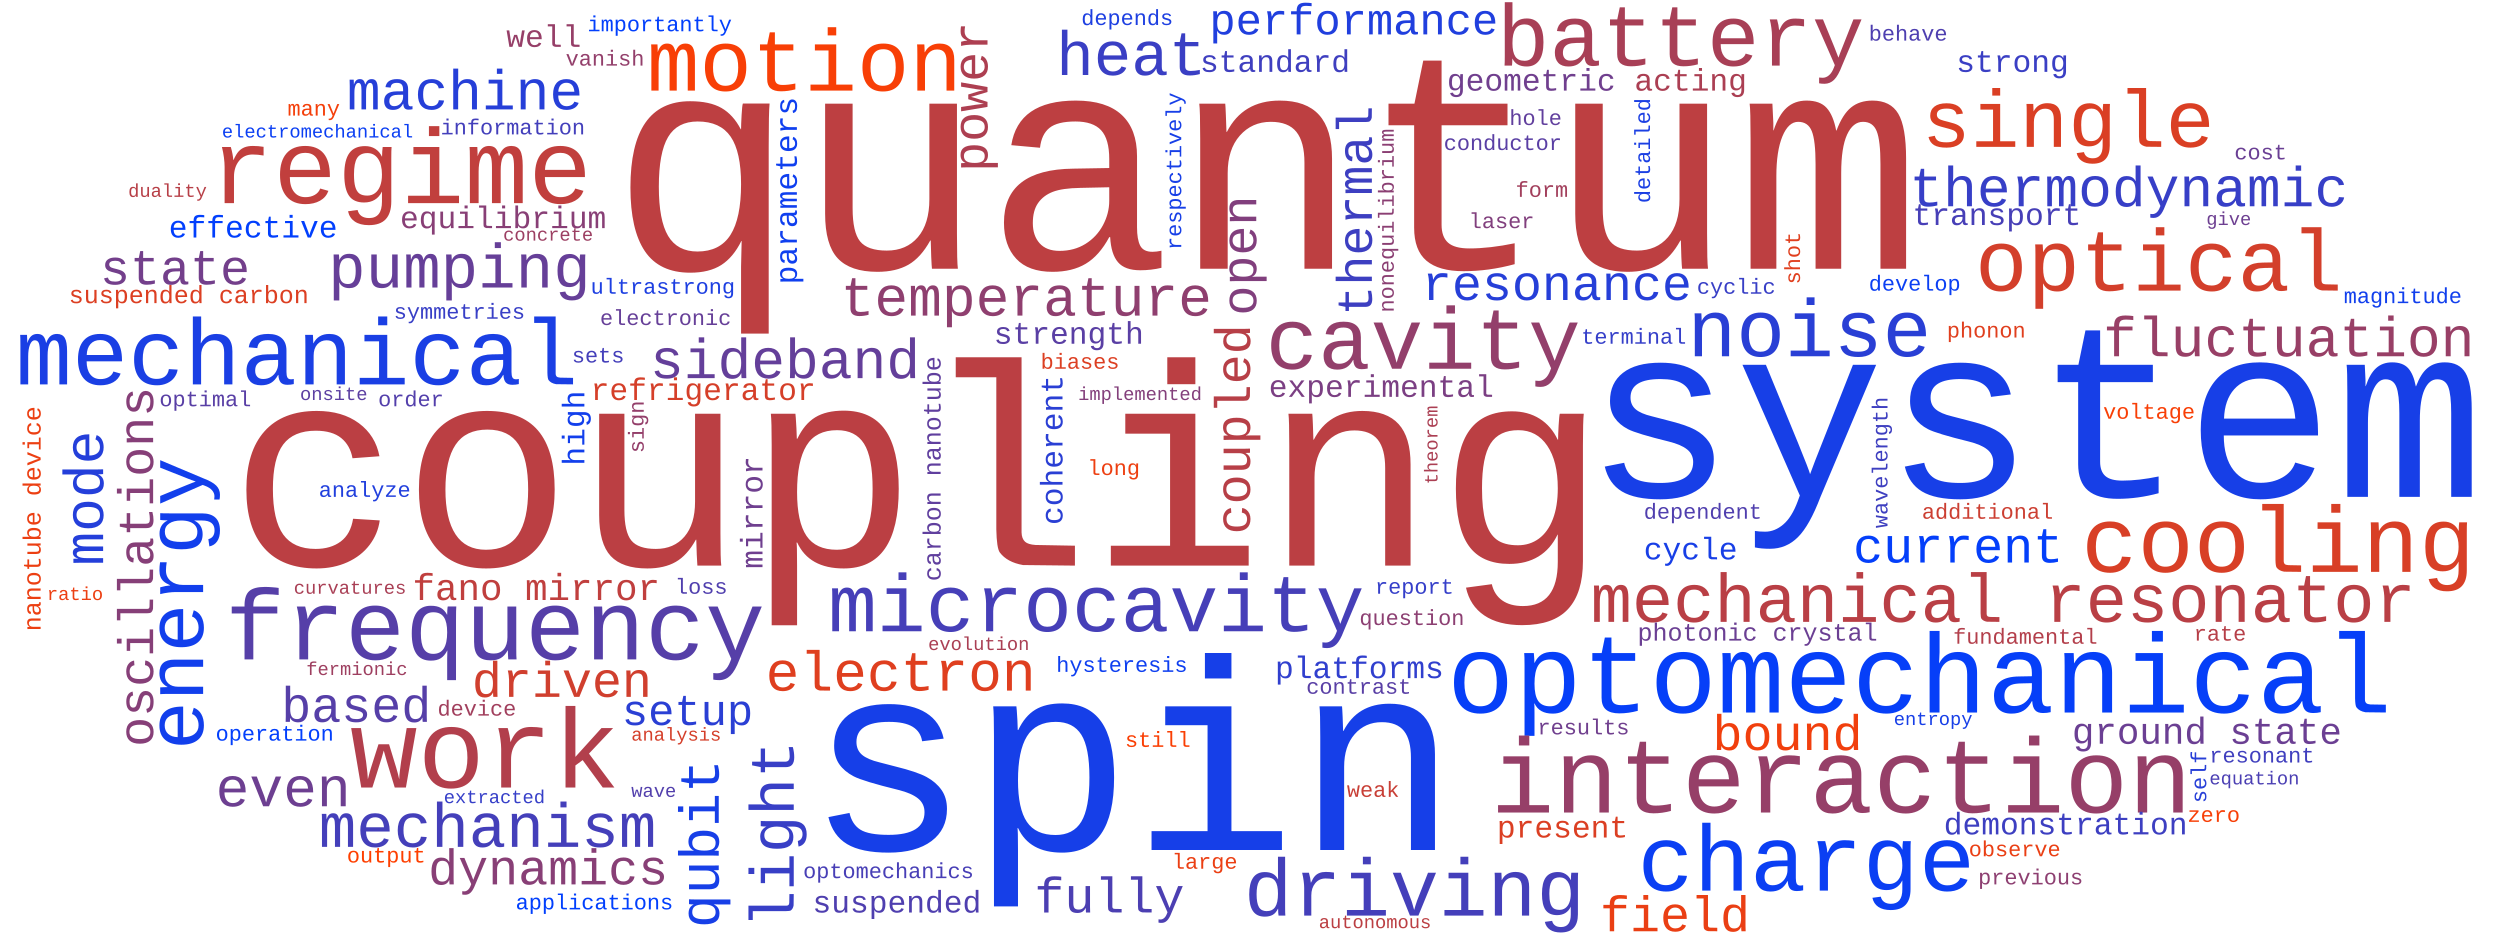
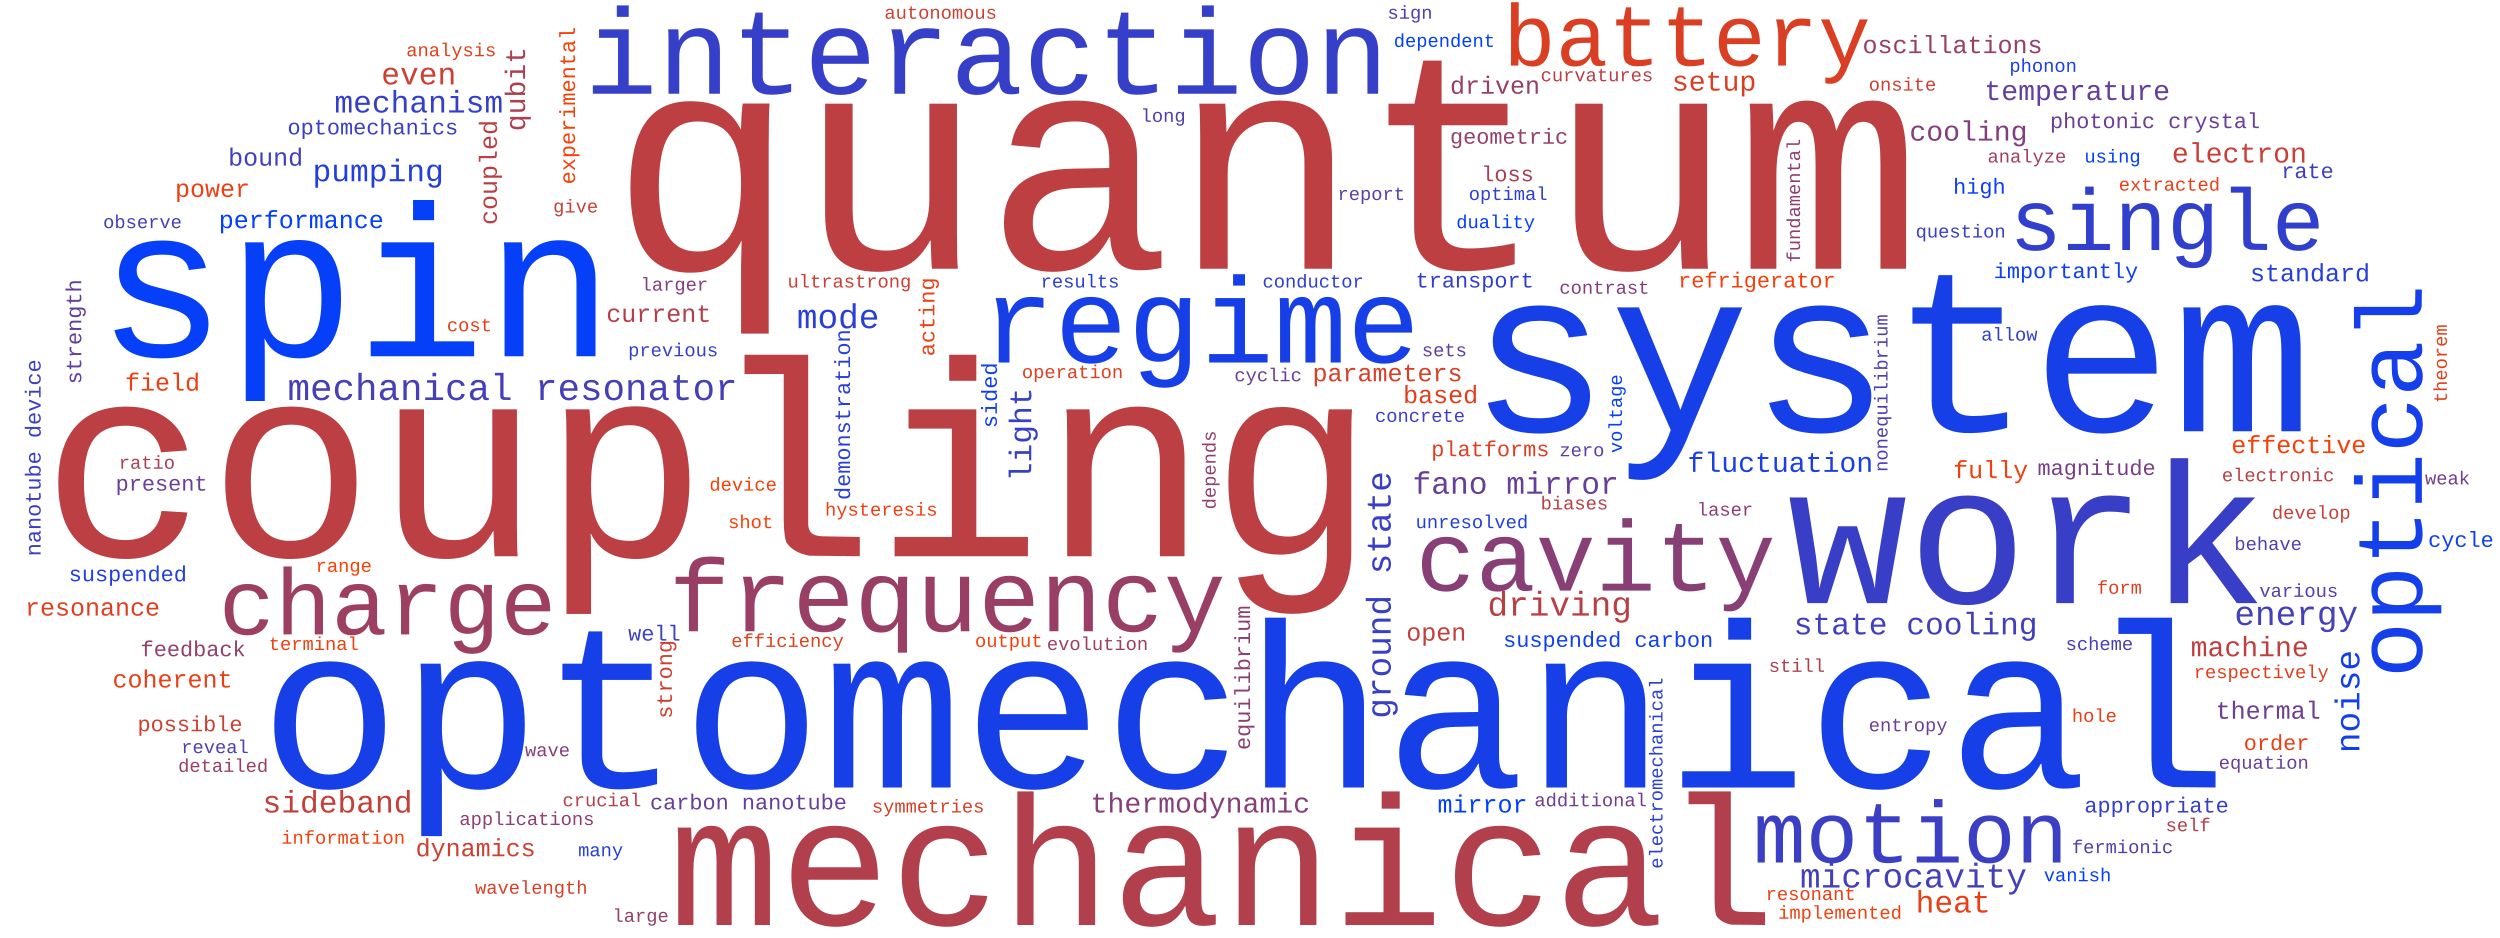
<svg xmlns="http://www.w3.org/2000/svg" width="800" height="300">
  <style>text{font-family:'Liberation Mono';font-weight:normal;font-style:normal;}</style>
  <rect width="100%" height="100%" style="fill:#ffffff00" />
  <text transform="translate(195,86)" font-size="100" style="fill:#BD3F41FF">quantum</text>
-   <text transform="translate(73,181)" font-size="92" style="fill:#BB3F43FF">coupling</text>
-   <text transform="translate(258,272)" font-size="87" style="fill:#163FE8FF">spin</text>
-   <text transform="translate(507,159)" font-size="80" style="fill:#173FE7FF">system</text>
-   <text transform="translate(463,228)" font-size="36" style="fill:#063FF8FF">optomechanical</text>
-   <text transform="translate(112,252)" font-size="36" style="fill:#B23F4CFF">work</text>
-   <text transform="translate(477,260)" font-size="34" style="fill:#963F68FF">interaction</text>
-   <text transform="translate(67,65)" font-size="34" style="fill:#C13F3DFF">regime</text>
-   <text transform="translate(72,211)" font-size="32" style="fill:#563FA8FF">frequency</text>
-   <text transform="translate(5,123)" font-size="30" style="fill:#1A3FE4FF">mechanical</text>
-   <text transform="translate(666,183)" font-size="30" style="fill:#D83F26FF">cooling</text>
-   <text transform="translate(524,285)" font-size="30" style="fill:#0B3FF3FF">charge</text>
-   <text transform="translate(207,29)" font-size="28" style="fill:#F83F06FF">motion</text>
-   <text transform="translate(632,93)" font-size="28" style="fill:#D33F2BFF">optical</text>
-   <text transform="translate(405,118)" font-size="28" style="fill:#933F6BFF">cavity</text>
-   <text transform="translate(479,21)" font-size="28" style="fill:#A83F56FF">battery</text>
-   <text transform="translate(615,47)" font-size="26" style="fill:#DA3F24FF">single</text>
-   <text transform="translate(265,202)" font-size="26" style="fill:#463FB8FF">microcavity</text>
-   <text transform="translate(540,114)" font-size="26" style="fill:#293FD5FF">noise</text>
-   <text transform="translate(398,293)" font-size="26" style="fill:#443FBAFF">driving</text>
-   <text transform="translate(65,240) rotate(-90)" font-size="26" style="fill:#123FECFF">energy</text>
-   <text transform="translate(509,199)" font-size="22" style="fill:#B93F45FF">mechanical resonator</text>
-   <text transform="translate(102,271)" font-size="20" style="fill:#443FBAFF">mechanism</text>
-   <text transform="translate(254,297) rotate(-90)" font-size="20" style="fill:#383FC6FF">light</text>
-   <text transform="translate(338,24)" font-size="20" style="fill:#3A3FC4FF">heat</text>
-   <text transform="translate(105,92)" font-size="20" style="fill:#663F98FF">pumping</text>
-   <text transform="translate(245,221)" font-size="18" style="fill:#DF3F1FFF">electron</text>
-   <text transform="translate(208,121)" font-size="18" style="fill:#643F9AFF">sideband</text>
-   <text transform="translate(33,181) rotate(-90)" font-size="18" style="fill:#243FDAFF">mode</text>
-   <text transform="translate(269,101)" font-size="18" style="fill:#8F3F6FFF">temperature</text>
-   <text transform="translate(69,258)" font-size="18" style="fill:#6D3F91FF">even</text>
-   <text transform="translate(611,66)" font-size="18" style="fill:#373FC7FF">thermodynamic</text>
-   <text transform="translate(230,297) rotate(-90)" font-size="18" style="fill:#173FE7FF">qubit</text>
-   <text transform="translate(111,35)" font-size="18" style="fill:#263FD8FF">machine</text>
-   <text transform="translate(673,114)" font-size="18" style="fill:#983F66FF">fluctuation</text>
-   <text transform="translate(49,239) rotate(-90)" font-size="16" style="fill:#863F78FF">oscillations</text>
-   <text transform="translate(316,55) rotate(-90)" font-size="16" style="fill:#AD3F51FF">power</text>
-   <text transform="translate(137,283)" font-size="16" style="fill:#883F76FF">dynamics</text>
-   <text transform="translate(90,231)" font-size="16" style="fill:#563FA8FF">based</text>
-   <text transform="translate(32,91)" font-size="16" style="fill:#733F8BFF">state</text>
-   <text transform="translate(400,171) rotate(-90)" font-size="16" style="fill:#B73F47FF">coupled</text>
-   <text transform="translate(402,101) rotate(-90)" font-size="16" style="fill:#813F7DFF">open</text>
-   <text transform="translate(331,292)" font-size="16" style="fill:#4C3FB2FF">fully</text>
-   <text transform="translate(455,96)" font-size="16" style="fill:#263FD8FF">resonance</text>
-   <text transform="translate(512,298)" font-size="16" style="fill:#EA3F14FF">field</text>
-   <text transform="translate(593,180)" font-size="16" style="fill:#043FFAFF">current</text>
-   <text transform="translate(439,101) rotate(-90)" font-size="16" style="fill:#3D3FC1FF">thermal</text>
-   <text transform="translate(548,240)" font-size="16" style="fill:#F13F0DFF">bound</text>
-   <text transform="translate(151,223)" font-size="16" style="fill:#D03F2EFF">driven</text>
-   <text transform="translate(387,11)" font-size="14" style="fill:#203FDEFF">performance</text>
-   <text transform="translate(199,232)" font-size="14" style="fill:#2A3FD4FF">setup</text>
-   <text transform="translate(663,238)" font-size="12" style="fill:#6B3F93FF">ground state</text>
-   <text transform="translate(132,192)" font-size="12" style="fill:#C03F3EFF">fano mirror</text>
-   <text transform="translate(260,292)" font-size="10" style="fill:#4F3FAFFF">suspended</text>
-   <text transform="translate(244,182) rotate(-90)" font-size="10" style="fill:#6F3F8FFF">mirror</text>
-   <text transform="translate(384,23)" font-size="10" style="fill:#3F3FBFFF">standard</text>
-   <text transform="translate(162,15)" font-size="10" style="fill:#963F68FF">well</text>
-   <text transform="translate(54,76)" font-size="10" style="fill:#013FFDFF">effective</text>
-   <text transform="translate(626,23)" font-size="10" style="fill:#3A3FC4FF">strong</text>
-   <text transform="translate(187,149) rotate(-90)" font-size="10" style="fill:#123FECFF">high</text>
-   <text transform="translate(406,127)" font-size="10" style="fill:#7B3F83FF">experimental</text>
-   <text transform="translate(622,267)" font-size="10" style="fill:#3D3FC1FF">demonstration</text>
-   <text transform="translate(408,217)" font-size="10" style="fill:#303FCEFF">platforms</text>
-   <text transform="translate(318,110)" font-size="10" style="fill:#5A3FA4FF">strength</text>
-   <text transform="translate(523,29)" font-size="10" style="fill:#AB3F53FF">acting</text>
-   <text transform="translate(255,91) rotate(-90)" font-size="10" style="fill:#0F3FEFFF">parameters</text>
-   <text transform="translate(479,268)" font-size="10" style="fill:#DB3F23FF">present</text>
-   <text transform="translate(128,73)" font-size="10" style="fill:#883F76FF">equilibrium</text>
-   <text transform="translate(612,72)" font-size="10" style="fill:#473FB7FF">transport</text>
-   <text transform="translate(463,29)" font-size="10" style="fill:#703F8EFF">geometric</text>
-   <text transform="translate(526,179)" font-size="10" style="fill:#183FE6FF">cycle</text>
-   <text transform="translate(189,128)" font-size="10" style="fill:#D53F29FF">refrigerator</text>
-   <text transform="translate(340,168) rotate(-90)" font-size="10" style="fill:#2A3FD4FF">coherent</text>
-   <text transform="translate(22,97)" font-size="8" style="fill:#DC3F22FF">suspended carbon</text>
-   <text transform="translate(301,186) rotate(-90)" font-size="8" style="fill:#603F9EFF">carbon nanotube</text>
-   <text transform="translate(13,202) rotate(-90)" font-size="8" style="fill:#EC3F12FF">nanotube device</text>
-   <text transform="translate(524,205)" font-size="8" style="fill:#6B3F93FF">photonic crystal</text>
-   <text transform="translate(706,257) rotate(-90)" font-size="7" style="fill:#273FD7FF">self</text>
-   <text transform="translate(181,21)" font-size="7" style="fill:#933F6BFF">vanish</text>
-   <text transform="translate(338,215)" font-size="7" style="fill:#0E3FF0FF">hysteresis</text>
-   <text transform="translate(630,274)" font-size="7" style="fill:#EA3F14FF">observe</text>
-   <text transform="translate(92,37)" font-size="7" style="fill:#F43F0AFF">many</text>
-   <text transform="translate(750,97)" font-size="7" style="fill:#113FEDFF">magnitude</text>
-   <text transform="translate(192,104)" font-size="7" style="fill:#663F98FF">electronic</text>
-   <text transform="translate(604,169) rotate(-90)" font-size="7" style="fill:#3E3FC0FF">wavelength</text>
-   <text transform="translate(715,51)" font-size="7" style="fill:#6A3F94FF">cost</text>
-   <text transform="translate(216,190)" font-size="7" style="fill:#503FAEFF">loss</text>
-   <text transform="translate(702,205)" font-size="7" style="fill:#B63F48FF">rate</text>
-   <text transform="translate(102,159)" font-size="7" style="fill:#213FDDFF">analyze</text>
-   <text transform="translate(526,166)" font-size="7" style="fill:#503FAEFF">dependent</text>
-   <text transform="translate(188,10)" font-size="7" style="fill:#023FFCFF">importantly</text>
-   <text transform="translate(111,276)" font-size="7" style="fill:#FE3F00FF">output</text>
-   <text transform="translate(470,73)" font-size="7" style="fill:#813F7DFF">laser</text>
-   <text transform="translate(623,108)" font-size="7" style="fill:#E03F1EFF">phonon</text>
-   <text transform="translate(257,281)" font-size="7" style="fill:#483FB6FF">optomechanics</text>
-   <text transform="translate(625,206)" font-size="7" style="fill:#B33F4BFF">fundamental</text>
-   <text transform="translate(165,291)" font-size="7" style="fill:#013FFDFF">applications</text>
-   <text transform="translate(348,152)" font-size="7" style="fill:#ED3F11FF">long</text>
-   <text transform="translate(141,43)" font-size="7" style="fill:#433FBBFF">information</text>
-   <text transform="translate(633,283)" font-size="7" style="fill:#8D3F71FF">previous</text>
-   <text transform="translate(440,190)" font-size="7" style="fill:#353FC9FF">report</text>
-   <text transform="translate(140,229)" font-size="7" style="fill:#A13F5DFF">device</text>
-   <text transform="translate(707,244)" font-size="7" style="fill:#403FBEFF">resonant</text>
-   <text transform="translate(378,80) rotate(-90)" font-size="7" style="fill:#173FE7FF">respectively</text>
-   <text transform="translate(598,93)" font-size="7" style="fill:#0B3FF3FF">develop</text>
-   <text transform="translate(485,63)" font-size="7" style="fill:#A23F5CFF">form</text>
-   <text transform="translate(492,235)" font-size="7" style="fill:#703F8EFF">results</text>
-   <text transform="translate(69,237)" font-size="7" style="fill:#023FFCFF">operation</text>
-   <text transform="translate(446,100) rotate(-90)" font-size="7" style="fill:#8B3F73FF">nonequilibrium</text>
-   <text transform="translate(435,200)" font-size="7" style="fill:#8C3F72FF">question</text>
-   <text transform="translate(598,13)" font-size="7" style="fill:#4E3FB0FF">behave</text>
-   <text transform="translate(700,263)" font-size="7" style="fill:#F73F07FF">zero</text>
-   <text transform="translate(506,110)" font-size="7" style="fill:#353FC9FF">terminal</text>
-   <text transform="translate(462,48)" font-size="7" style="fill:#5A3FA4FF">conductor</text>
-   <text transform="translate(673,134)" font-size="7" style="fill:#F83F06FF">voltage</text>
-   <text transform="translate(333,118)" font-size="7" style="fill:#DC3F22FF">biases</text>
-   <text transform="translate(576,91) rotate(-90)" font-size="7" style="fill:#E03F1EFF">shot</text>
-   <text transform="translate(375,278)" font-size="7" style="fill:#EB3F13FF">large</text>
-   <text transform="translate(615,166)" font-size="7" style="fill:#CC3F32FF">additional</text>
-   <text transform="translate(183,116)" font-size="7" style="fill:#443FBAFF">sets</text>
-   <text transform="translate(483,40)" font-size="7" style="fill:#613F9DFF">hole</text>
-   <text transform="translate(126,102)" font-size="7" style="fill:#383FC6FF">symmetries</text>
-   <text transform="translate(418,222)" font-size="7" style="fill:#593FA5FF">contrast</text>
-   <text transform="translate(543,94)" font-size="7" style="fill:#383FC6FF">cyclic</text>
-   <text transform="translate(121,130)" font-size="7" style="fill:#533FABFF">order</text>
-   <text transform="translate(51,130)" font-size="7" style="fill:#593FA5FF">optimal</text>
-   <text transform="translate(360,239)" font-size="7" style="fill:#FA3F04FF">still</text>
-   <text transform="translate(346,8)" font-size="7" style="fill:#1D3FE1FF">depends</text>
-   <text transform="translate(206,145) rotate(-90)" font-size="7" style="fill:#943F6AFF">sign</text>
-   <text transform="translate(528,65) rotate(-90)" font-size="7" style="fill:#1B3FE3FF">detailed</text>
-   <text transform="translate(431,255)" font-size="7" style="fill:#C83F36FF">weak</text>
-   <text transform="translate(189,94)" font-size="7" style="fill:#1D3FE1FF">ultrastrong</text>
-   <text transform="translate(71,44)" font-size="6" style="fill:#0B3FF3FF">electromechanical</text>
-   <text transform="translate(15,192)" font-size="6" style="fill:#EC3F12FF">ratio</text>
-   <text transform="translate(96,128)" font-size="6" style="fill:#5C3FA2FF">onsite</text>
-   <text transform="translate(98,216)" font-size="6" style="fill:#9E3F60FF">fermionic</text>
-   <text transform="translate(41,63)" font-size="6" style="fill:#B73F47FF">duality</text>
-   <text transform="translate(297,208)" font-size="6" style="fill:#AA3F54FF">evolution</text>
-   <text transform="translate(707,251)" font-size="6" style="fill:#4B3FB3FF">equation</text>
-   <text transform="translate(94,190)" font-size="6" style="fill:#A93F55FF">curvatures</text>
-   <text transform="translate(161,77)" font-size="6" style="fill:#9C3F62FF">concrete</text>
-   <text transform="translate(202,237)" font-size="6" style="fill:#D43F2AFF">analysis</text>
-   <text transform="translate(706,72)" font-size="6" style="fill:#6D3F91FF">give</text>
-   <text transform="translate(202,255)" font-size="6" style="fill:#523FACFF">wave</text>
-   <text transform="translate(142,257)" font-size="6" style="fill:#363FC8FF">extracted</text>
-   <text transform="translate(422,297)" font-size="6" style="fill:#BB3F43FF">autonomous</text>
-   <text transform="translate(345,128)" font-size="6" style="fill:#833F7BFF">implemented</text>
-   <text transform="translate(606,232)" font-size="6" style="fill:#173FE7FF">entropy</text>
-   <text transform="translate(460,155) rotate(-90)" font-size="6" style="fill:#AB3F53FF">theorem</text>
+   <text transform="translate(13,178)" font-size="89" style="fill:#BB3F43FF">coupling</text>
+   <text transform="translate(83,252)" font-size="75" style="fill:#163FE8FF">optomechanical</text>
+   <text transform="translate(470,138)" font-size="75" style="fill:#173FE7FF">system</text>
+   <text transform="translate(31,114)" font-size="69" style="fill:#063FF8FF">spin</text>
+   <text transform="translate(572,193)" font-size="64" style="fill:#383FC6FF">work</text>
+   <text transform="translate(214,296)" font-size="59" style="fill:#B23F4CFF">mechanical</text>
+   <text transform="translate(187,30)" font-size="39" style="fill:#363FC8FF">interaction</text>
+   <text transform="translate(314,116)" font-size="39" style="fill:#173FE7FF">regime</text>
+   <text transform="translate(214,202)" font-size="33" style="fill:#993F65FF">frequency</text>
+   <text transform="translate(453,189)" font-size="32" style="fill:#883F76FF">cavity</text>
+   <text transform="translate(775,217) rotate(-90)" font-size="30" style="fill:#143FEAFF">optical</text>
+   <text transform="translate(70,203)" font-size="30" style="fill:#9D3F61FF">charge</text>
+   <text transform="translate(643,80)" font-size="28" style="fill:#313FCDFF">single</text>
+   <text transform="translate(561,276)" font-size="28" style="fill:#3A3FC4FF">motion</text>
+   <text transform="translate(481,21)" font-size="28" style="fill:#DA3F24FF">battery</text>
+   <text transform="translate(92,128)" font-size="12" style="fill:#463FB8FF">mechanical resonator</text>
+   <text transform="translate(255,105)" font-size="11" style="fill:#293FD5FF">mode</text>
+   <text transform="translate(576,284)" font-size="11" style="fill:#443FBAFF">microcavity</text>
+   <text transform="translate(755,241) rotate(-90)" font-size="11" style="fill:#123FECFF">noise</text>
+   <text transform="translate(476,197)" font-size="11" style="fill:#B93F45FF">driving</text>
+   <text transform="translate(715,200)" font-size="11" style="fill:#443FBAFF">energy</text>
+   <text transform="translate(445,230) rotate(-90)" font-size="11" style="fill:#383FC6FF">ground state</text>
+   <text transform="translate(84,260)" font-size="10" style="fill:#C53F39FF">sideband</text>
+   <text transform="translate(122,27)" font-size="10" style="fill:#CD3F31FF">even</text>
+   <text transform="translate(107,36)" font-size="10" style="fill:#353FC9FF">mechanism</text>
+   <text transform="translate(330,154) rotate(-90)" font-size="10" style="fill:#363FC8FF">light</text>
+   <text transform="translate(613,292)" font-size="10" style="fill:#E93F15FF">heat</text>
+   <text transform="translate(100,58)" font-size="10" style="fill:#233FDBFF">pumping</text>
+   <text transform="translate(574,203)" font-size="10" style="fill:#423FBCFF">state cooling</text>
+   <text transform="translate(452,158)" font-size="10" style="fill:#653F99FF">fano mirror</text>
+   <text transform="translate(611,45)" font-size="9" style="fill:#813F7DFF">cooling</text>
+   <text transform="translate(535,29)" font-size="9" style="fill:#DB3F23FF">setup</text>
+   <text transform="translate(695,52)" font-size="9" style="fill:#C93F35FF">electron</text>
+   <text transform="translate(635,32)" font-size="9" style="fill:#623F9CFF">temperature</text>
+   <text transform="translate(349,260)" font-size="9" style="fill:#863F78FF">thermodynamic</text>
+   <text transform="translate(168,42) rotate(-90)" font-size="9" style="fill:#AD3F51FF">qubit</text>
+   <text transform="translate(701,210)" font-size="9" style="fill:#BF3F3FFF">machine</text>
+   <text transform="translate(540,151)" font-size="9" style="fill:#1C3FE2FF">fluctuation</text>
+   <text transform="translate(460,260)" font-size="8" style="fill:#003FFEFF">mirror</text>
+   <text transform="translate(714,145)" font-size="8" style="fill:#F73F07FF">effective</text>
+   <text transform="translate(36,220)" font-size="8" style="fill:#E83F16FF">coherent</text>
+   <text transform="translate(420,122)" font-size="8" style="fill:#D63F28FF">parameters</text>
+   <text transform="translate(720,90)" font-size="8" style="fill:#263FD8FF">standard</text>
+   <text transform="translate(596,17)" font-size="8" style="fill:#983F66FF">oscillations</text>
+   <text transform="translate(56,63)" font-size="8" style="fill:#EC3F12FF">power</text>
+   <text transform="translate(133,274)" font-size="8" style="fill:#CD3F31FF">dynamics</text>
+   <text transform="translate(449,129)" font-size="8" style="fill:#DF3F1FFF">based</text>
+   <text transform="translate(159,72) rotate(-90)" font-size="8" style="fill:#BA3F44FF">coupled</text>
+   <text transform="translate(450,205)" font-size="8" style="fill:#C33F3BFF">open</text>
+   <text transform="translate(625,153)" font-size="8" style="fill:#F13F0DFF">fully</text>
+   <text transform="translate(8,197)" font-size="8" style="fill:#DE3F20FF">resonance</text>
+   <text transform="translate(40,125)" font-size="8" style="fill:#EC3F12FF">field</text>
+   <text transform="translate(194,103)" font-size="8" style="fill:#B53F49FF">current</text>
+   <text transform="translate(709,230)" font-size="8" style="fill:#6F3F8FFF">thermal</text>
+   <text transform="translate(73,53)" font-size="8" style="fill:#3F3FBFFF">bound</text>
+   <text transform="translate(464,30)" font-size="8" style="fill:#963F68FF">driven</text>
+   <text transform="translate(70,73)" font-size="8" style="fill:#013FFDFF">performance</text>
+   <text transform="translate(92,43)" font-size="7" style="fill:#3A3FC4FF">optomechanics</text>
+   <text transform="translate(319,137) rotate(-90)" font-size="7" style="fill:#123FECFF">sided</text>
+   <text transform="translate(667,260)" font-size="7" style="fill:#363FC8FF">appropriate</text>
+   <text transform="translate(45,210)" font-size="7" style="fill:#923F6CFF">feedback</text>
+   <text transform="translate(44,234)" font-size="7" style="fill:#CD3F31FF">possible</text>
+   <text transform="translate(474,58)" font-size="7" style="fill:#A83F56FF">loss</text>
+   <text transform="translate(652,152)" font-size="7" style="fill:#773F87FF">magnitude</text>
+   <text transform="translate(638,89)" font-size="7" style="fill:#0F3FEFFF">importantly</text>
+   <text transform="translate(730,57)" font-size="7" style="fill:#3F3FBFFF">rate</text>
+   <text transform="translate(22,186)" font-size="7" style="fill:#233FDBFF">suspended</text>
+   <text transform="translate(201,205)" font-size="7" style="fill:#3F3FBFFF">well</text>
+   <text transform="translate(215,230) rotate(-90)" font-size="7" style="fill:#CE3F30FF">strong</text>
+   <text transform="translate(625,62)" font-size="7" style="fill:#0C3FF2FF">high</text>
+   <text transform="translate(184,59) rotate(-90)" font-size="7" style="fill:#F73F07FF">experimental</text>
+   <text transform="translate(272,160) rotate(-90)" font-size="7" style="fill:#2A3FD4FF">demonstration</text>
+   <text transform="translate(458,146)" font-size="7" style="fill:#DC3F22FF">platforms</text>
+   <text transform="translate(26,123) rotate(-90)" font-size="7" style="fill:#603F9EFF">strength</text>
+   <text transform="translate(299,114) rotate(-90)" font-size="7" style="fill:#EC3F12FF">acting</text>
+   <text transform="translate(37,157)" font-size="7" style="fill:#6B3F93FF">present</text>
+   <text transform="translate(400,240) rotate(-90)" font-size="7" style="fill:#8D3F71FF">equilibrium</text>
+   <text transform="translate(453,92)" font-size="7" style="fill:#303FCEFF">transport</text>
+   <text transform="translate(464,46)" font-size="7" style="fill:#933F6BFF">geometric</text>
+   <text transform="translate(777,175)" font-size="7" style="fill:#0E3FF0FF">cycle</text>
+   <text transform="translate(718,240)" font-size="7" style="fill:#EA3F14FF">order</text>
+   <text transform="translate(537,92)" font-size="7" style="fill:#F43F0AFF">refrigerator</text>
+   <text transform="translate(481,207)" font-size="7" style="fill:#113FEDFF">suspended carbon</text>
+   <text transform="translate(208,259)" font-size="7" style="fill:#663F98FF">carbon nanotube</text>
+   <text transform="translate(13,178) rotate(-90)" font-size="7" style="fill:#3E3FC0FF">nanotube device</text>
+   <text transform="translate(656,41)" font-size="7" style="fill:#6A3F94FF">photonic crystal</text>
+   <text transform="translate(723,191)" font-size="6" style="fill:#503FAEFF">various</text>
+   <text transform="translate(180,258)" font-size="6" style="fill:#B63F48FF">crucial</text>
+   <text transform="translate(453,169)" font-size="6" style="fill:#213FDDFF">unresolved</text>
+   <text transform="translate(58,241)" font-size="6" style="fill:#503FAEFF">reveal</text>
+   <text transform="translate(667,52)" font-size="6" style="fill:#023FFCFF">using</text>
+   <text transform="translate(101,183)" font-size="6" style="fill:#FE3F00FF">range</text>
+   <text transform="translate(205,93)" font-size="6" style="fill:#813F7DFF">larger</text>
+   <text transform="translate(234,207)" font-size="6" style="fill:#E03F1EFF">efficiency</text>
+   <text transform="translate(661,208)" font-size="6" style="fill:#483FB6FF">scheme</text>
+   <text transform="translate(693,266)" font-size="6" style="fill:#B33F4BFF">self</text>
+   <text transform="translate(654,282)" font-size="6" style="fill:#013FFDFF">vanish</text>
+   <text transform="translate(264,165)" font-size="6" style="fill:#ED3F11FF">hysteresis</text>
+   <text transform="translate(33,73)" font-size="6" style="fill:#433FBBFF">observe</text>
+   <text transform="translate(185,274)" font-size="6" style="fill:#273FD7FF">many</text>
+   <text transform="translate(711,154)" font-size="6" style="fill:#B63F48FF">electronic</text>
+   <text transform="translate(152,286)" font-size="6" style="fill:#D93F25FF">wavelength</text>
+   <text transform="translate(143,106)" font-size="6" style="fill:#E63F18FF">cost</text>
+   <text transform="translate(636,52)" font-size="6" style="fill:#A13F5DFF">analyze</text>
+   <text transform="translate(446,15)" font-size="6" style="fill:#003FFEFF">dependent</text>
+   <text transform="translate(312,207)" font-size="6" style="fill:#F93F05FF">output</text>
+   <text transform="translate(543,165)" font-size="6" style="fill:#8C3F72FF">laser</text>
+   <text transform="translate(643,23)" font-size="6" style="fill:#1C3FE2FF">phonon</text>
+   <text transform="translate(576,84) rotate(-90)" font-size="6" style="fill:#8B3F73FF">fundamental</text>
+   <text transform="translate(147,264)" font-size="6" style="fill:#8C3F72FF">applications</text>
+   <text transform="translate(365,39)" font-size="6" style="fill:#4E3FB0FF">long</text>
+   <text transform="translate(90,270)" font-size="6" style="fill:#F73F07FF">information</text>
+   <text transform="translate(201,114)" font-size="6" style="fill:#353FC9FF">previous</text>
+   <text transform="translate(428,64)" font-size="6" style="fill:#5A3FA4FF">report</text>
+   <text transform="translate(227,157)" font-size="6" style="fill:#F83F06FF">device</text>
+   <text transform="translate(565,288)" font-size="6" style="fill:#ED3F11FF">resonant</text>
+   <text transform="translate(702,217)" font-size="6" style="fill:#E03F1EFF">respectively</text>
+   <text transform="translate(727,166)" font-size="6" style="fill:#C73F37FF">develop</text>
+   <text transform="translate(671,190)" font-size="6" style="fill:#DC3F22FF">form</text>
+   <text transform="translate(333,92)" font-size="6" style="fill:#283FD6FF">results</text>
+   <text transform="translate(327,121)" font-size="6" style="fill:#DE3F20FF">operation</text>
+   <text transform="translate(634,109)" font-size="6" style="fill:#323FCCFF">allow</text>
+   <text transform="translate(604,151) rotate(-90)" font-size="6" style="fill:#4D3FB1FF">nonequilibrium</text>
+   <text transform="translate(613,76)" font-size="6" style="fill:#383FC6FF">question</text>
+   <text transform="translate(715,176)" font-size="6" style="fill:#533FABFF">behave</text>
+   <text transform="translate(499,146)" font-size="6" style="fill:#593FA5FF">zero</text>
+   <text transform="translate(86,208)" font-size="6" style="fill:#EF3F0FFF">terminal</text>
+   <text transform="translate(404,92)" font-size="6" style="fill:#2D3FD1FF">conductor</text>
+   <text transform="translate(519,145) rotate(-90)" font-size="6" style="fill:#093FF5FF">voltage</text>
+   <text transform="translate(493,163)" font-size="6" style="fill:#B93F45FF">biases</text>
+   <text transform="translate(233,169)" font-size="6" style="fill:#FA3F04FF">shot</text>
+   <text transform="translate(196,295)" font-size="6" style="fill:#933F6BFF">large</text>
+   <text transform="translate(491,258)" font-size="6" style="fill:#6F3F8FFF">additional</text>
+   <text transform="translate(455,114)" font-size="6" style="fill:#5C3FA2FF">sets</text>
+   <text transform="translate(663,231)" font-size="6" style="fill:#EA3F14FF">hole</text>
+   <text transform="translate(279,260)" font-size="6" style="fill:#D83F26FF">symmetries</text>
+   <text transform="translate(499,94)" font-size="6" style="fill:#813F7DFF">contrast</text>
+   <text transform="translate(395,122)" font-size="6" style="fill:#663F98FF">cyclic</text>
+   <text transform="translate(470,64)" font-size="6" style="fill:#303FCEFF">optimal</text>
+   <text transform="translate(566,215)" font-size="6" style="fill:#AC3F52FF">still</text>
+   <text transform="translate(389,163) rotate(-90)" font-size="6" style="fill:#913F6DFF">depends</text>
+   <text transform="translate(444,6)" font-size="6" style="fill:#4D3FB1FF">sign</text>
+   <text transform="translate(57,247)" font-size="6" style="fill:#9A3F64FF">detailed</text>
+   <text transform="translate(776,155)" font-size="6" style="fill:#703F8EFF">weak</text>
+   <text transform="translate(252,92)" font-size="6" style="fill:#CA3F34FF">ultrastrong</text>
+   <text transform="translate(532,278) rotate(-90)" font-size="6" style="fill:#2B3FD3FF">electromechanical</text>
+   <text transform="translate(38,150)" font-size="6" style="fill:#A93F55FF">ratio</text>
+   <text transform="translate(598,29)" font-size="6" style="fill:#D03F2EFF">onsite</text>
+   <text transform="translate(663,273)" font-size="6" style="fill:#4F3FAFFF">fermionic</text>
+   <text transform="translate(466,73)" font-size="6" style="fill:#063FF8FF">duality</text>
+   <text transform="translate(335,208)" font-size="6" style="fill:#9B3F63FF">evolution</text>
+   <text transform="translate(710,246)" font-size="6" style="fill:#693F95FF">equation</text>
+   <text transform="translate(493,26)" font-size="6" style="fill:#B73F47FF">curvatures</text>
+   <text transform="translate(440,135)" font-size="6" style="fill:#3E3FC0FF">concrete</text>
+   <text transform="translate(130,18)" font-size="6" style="fill:#E33F1BFF">analysis</text>
+   <text transform="translate(177,68)" font-size="6" style="fill:#C63F38FF">give</text>
+   <text transform="translate(168,242)" font-size="6" style="fill:#843F7AFF">wave</text>
+   <text transform="translate(678,61)" font-size="6" style="fill:#E93F15FF">extracted</text>
+   <text transform="translate(283,6)" font-size="6" style="fill:#CC3F32FF">autonomous</text>
+   <text transform="translate(569,294)" font-size="6" style="fill:#F23F0CFF">implemented</text>
+   <text transform="translate(598,234)" font-size="6" style="fill:#6C3F92FF">entropy</text>
+   <text transform="translate(783,129) rotate(-90)" font-size="6" style="fill:#E43F1AFF">theorem</text>
</svg>
